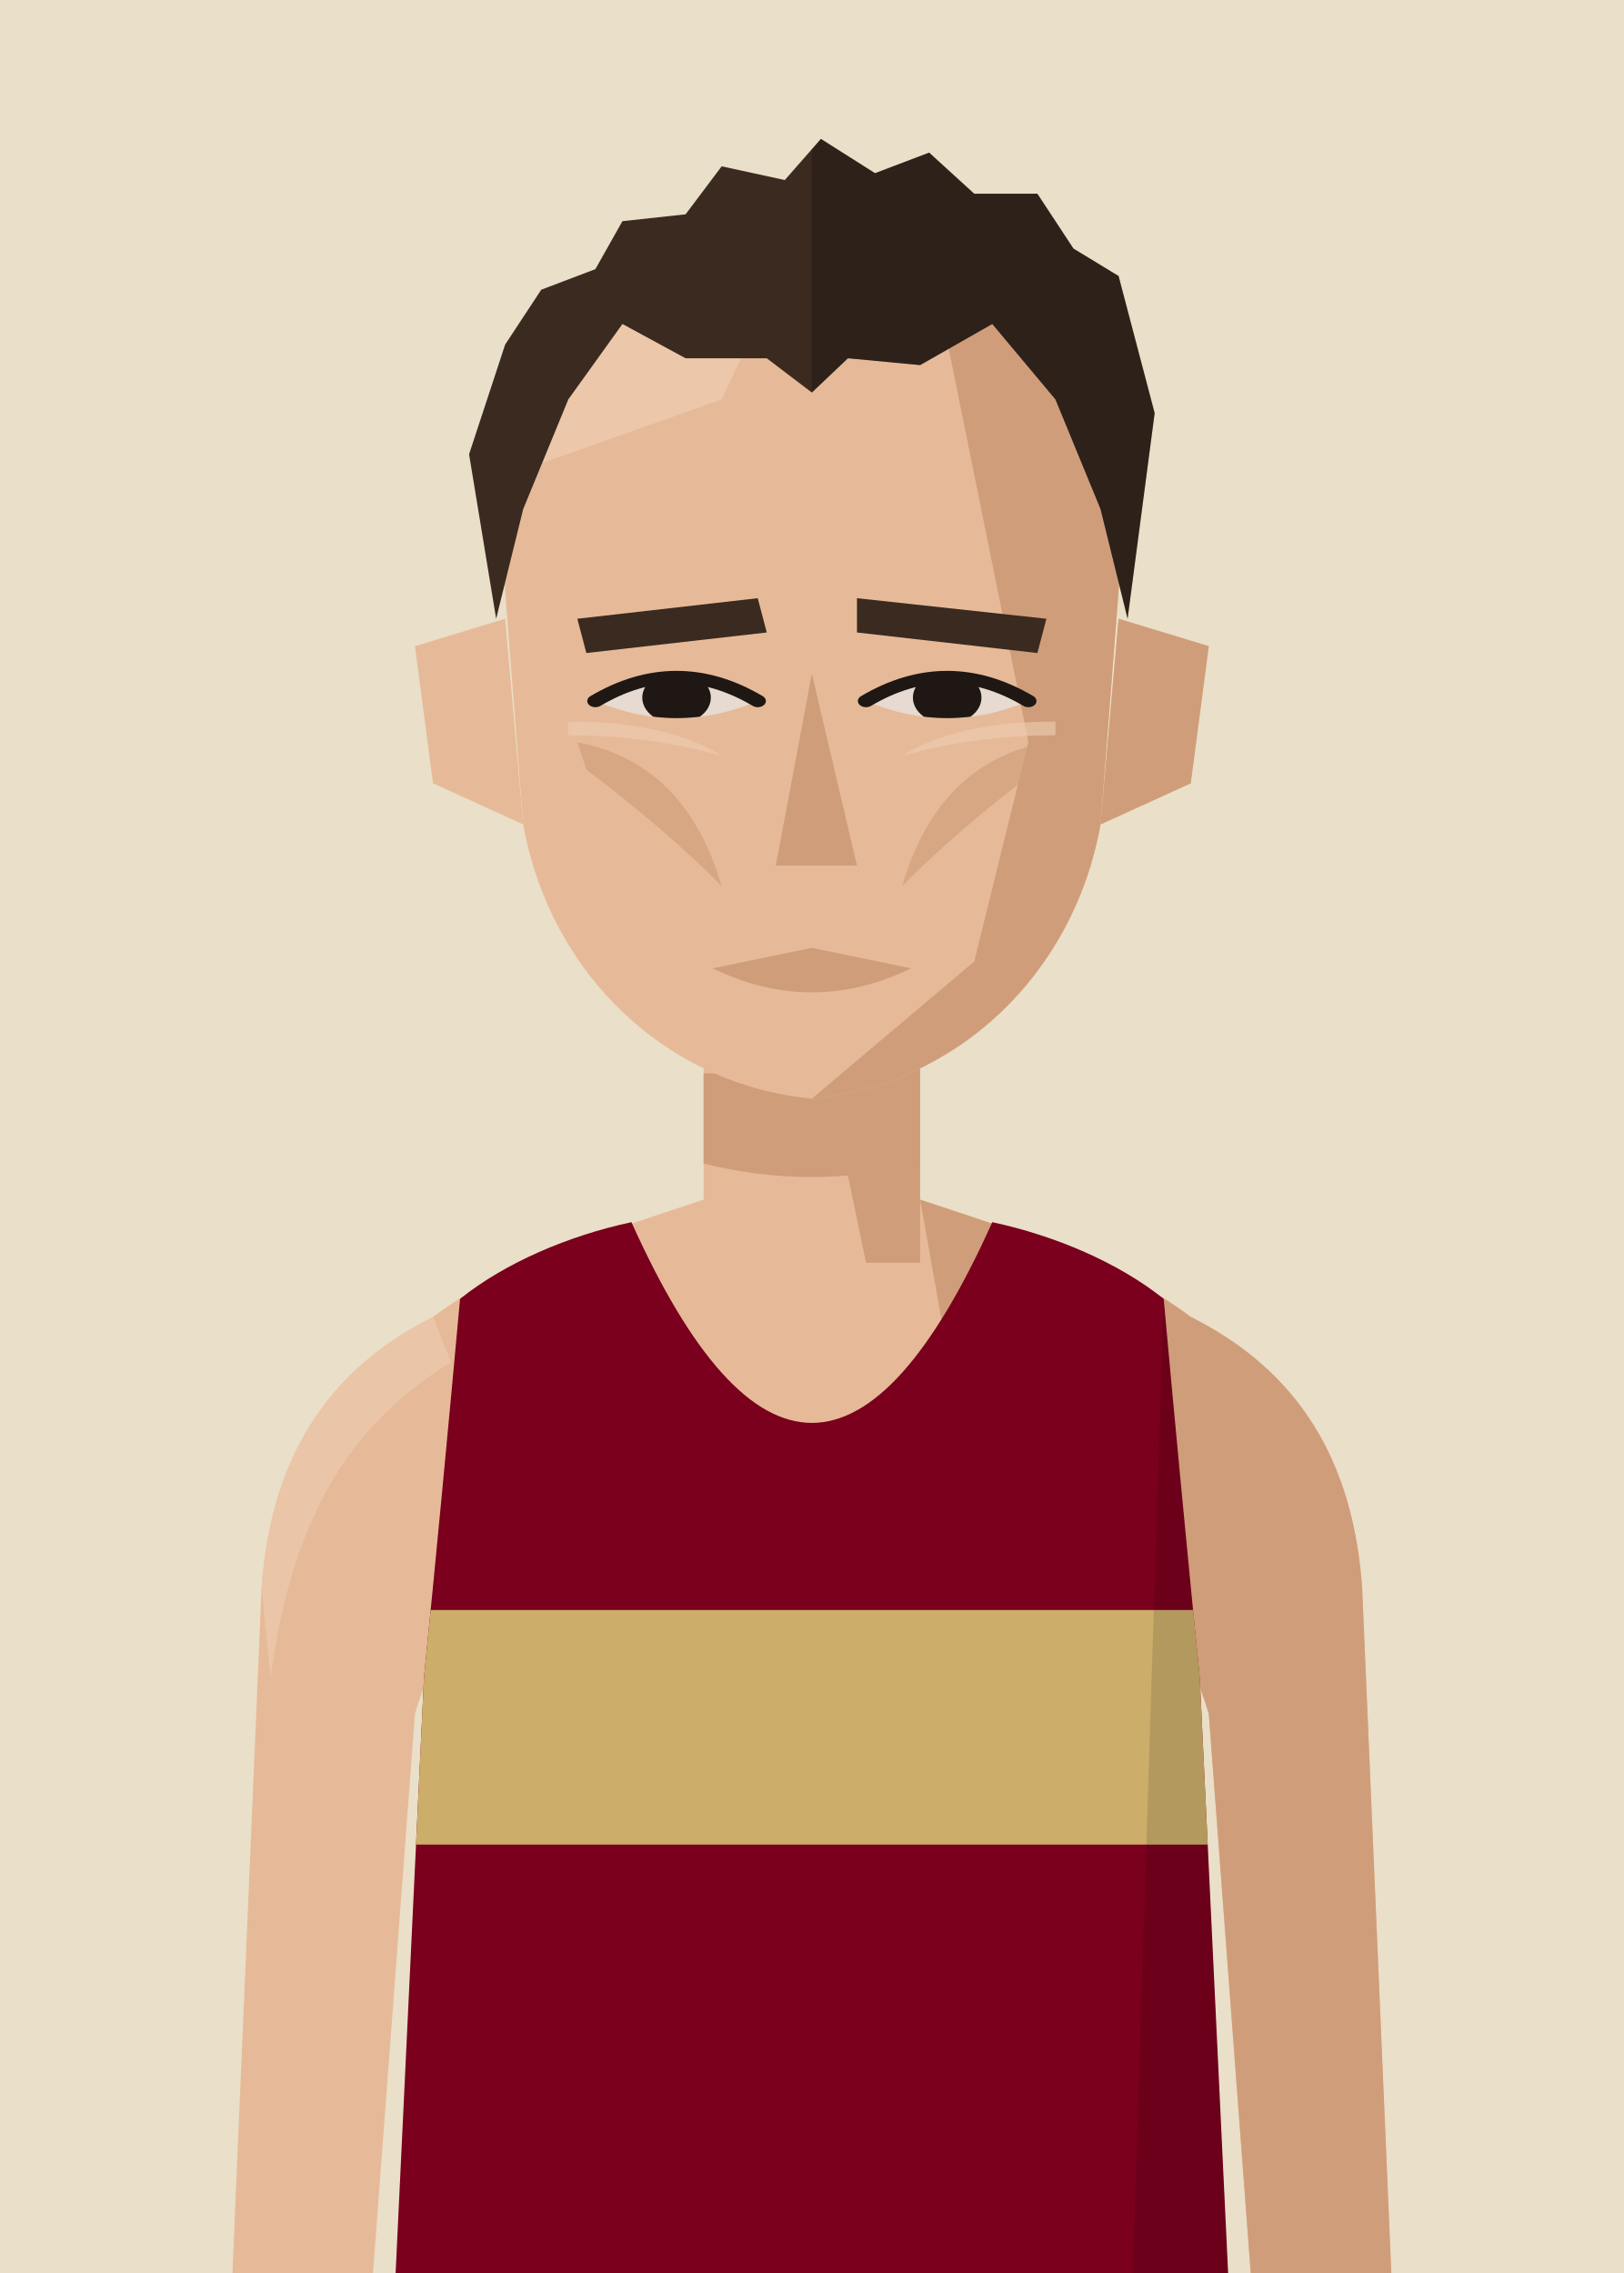
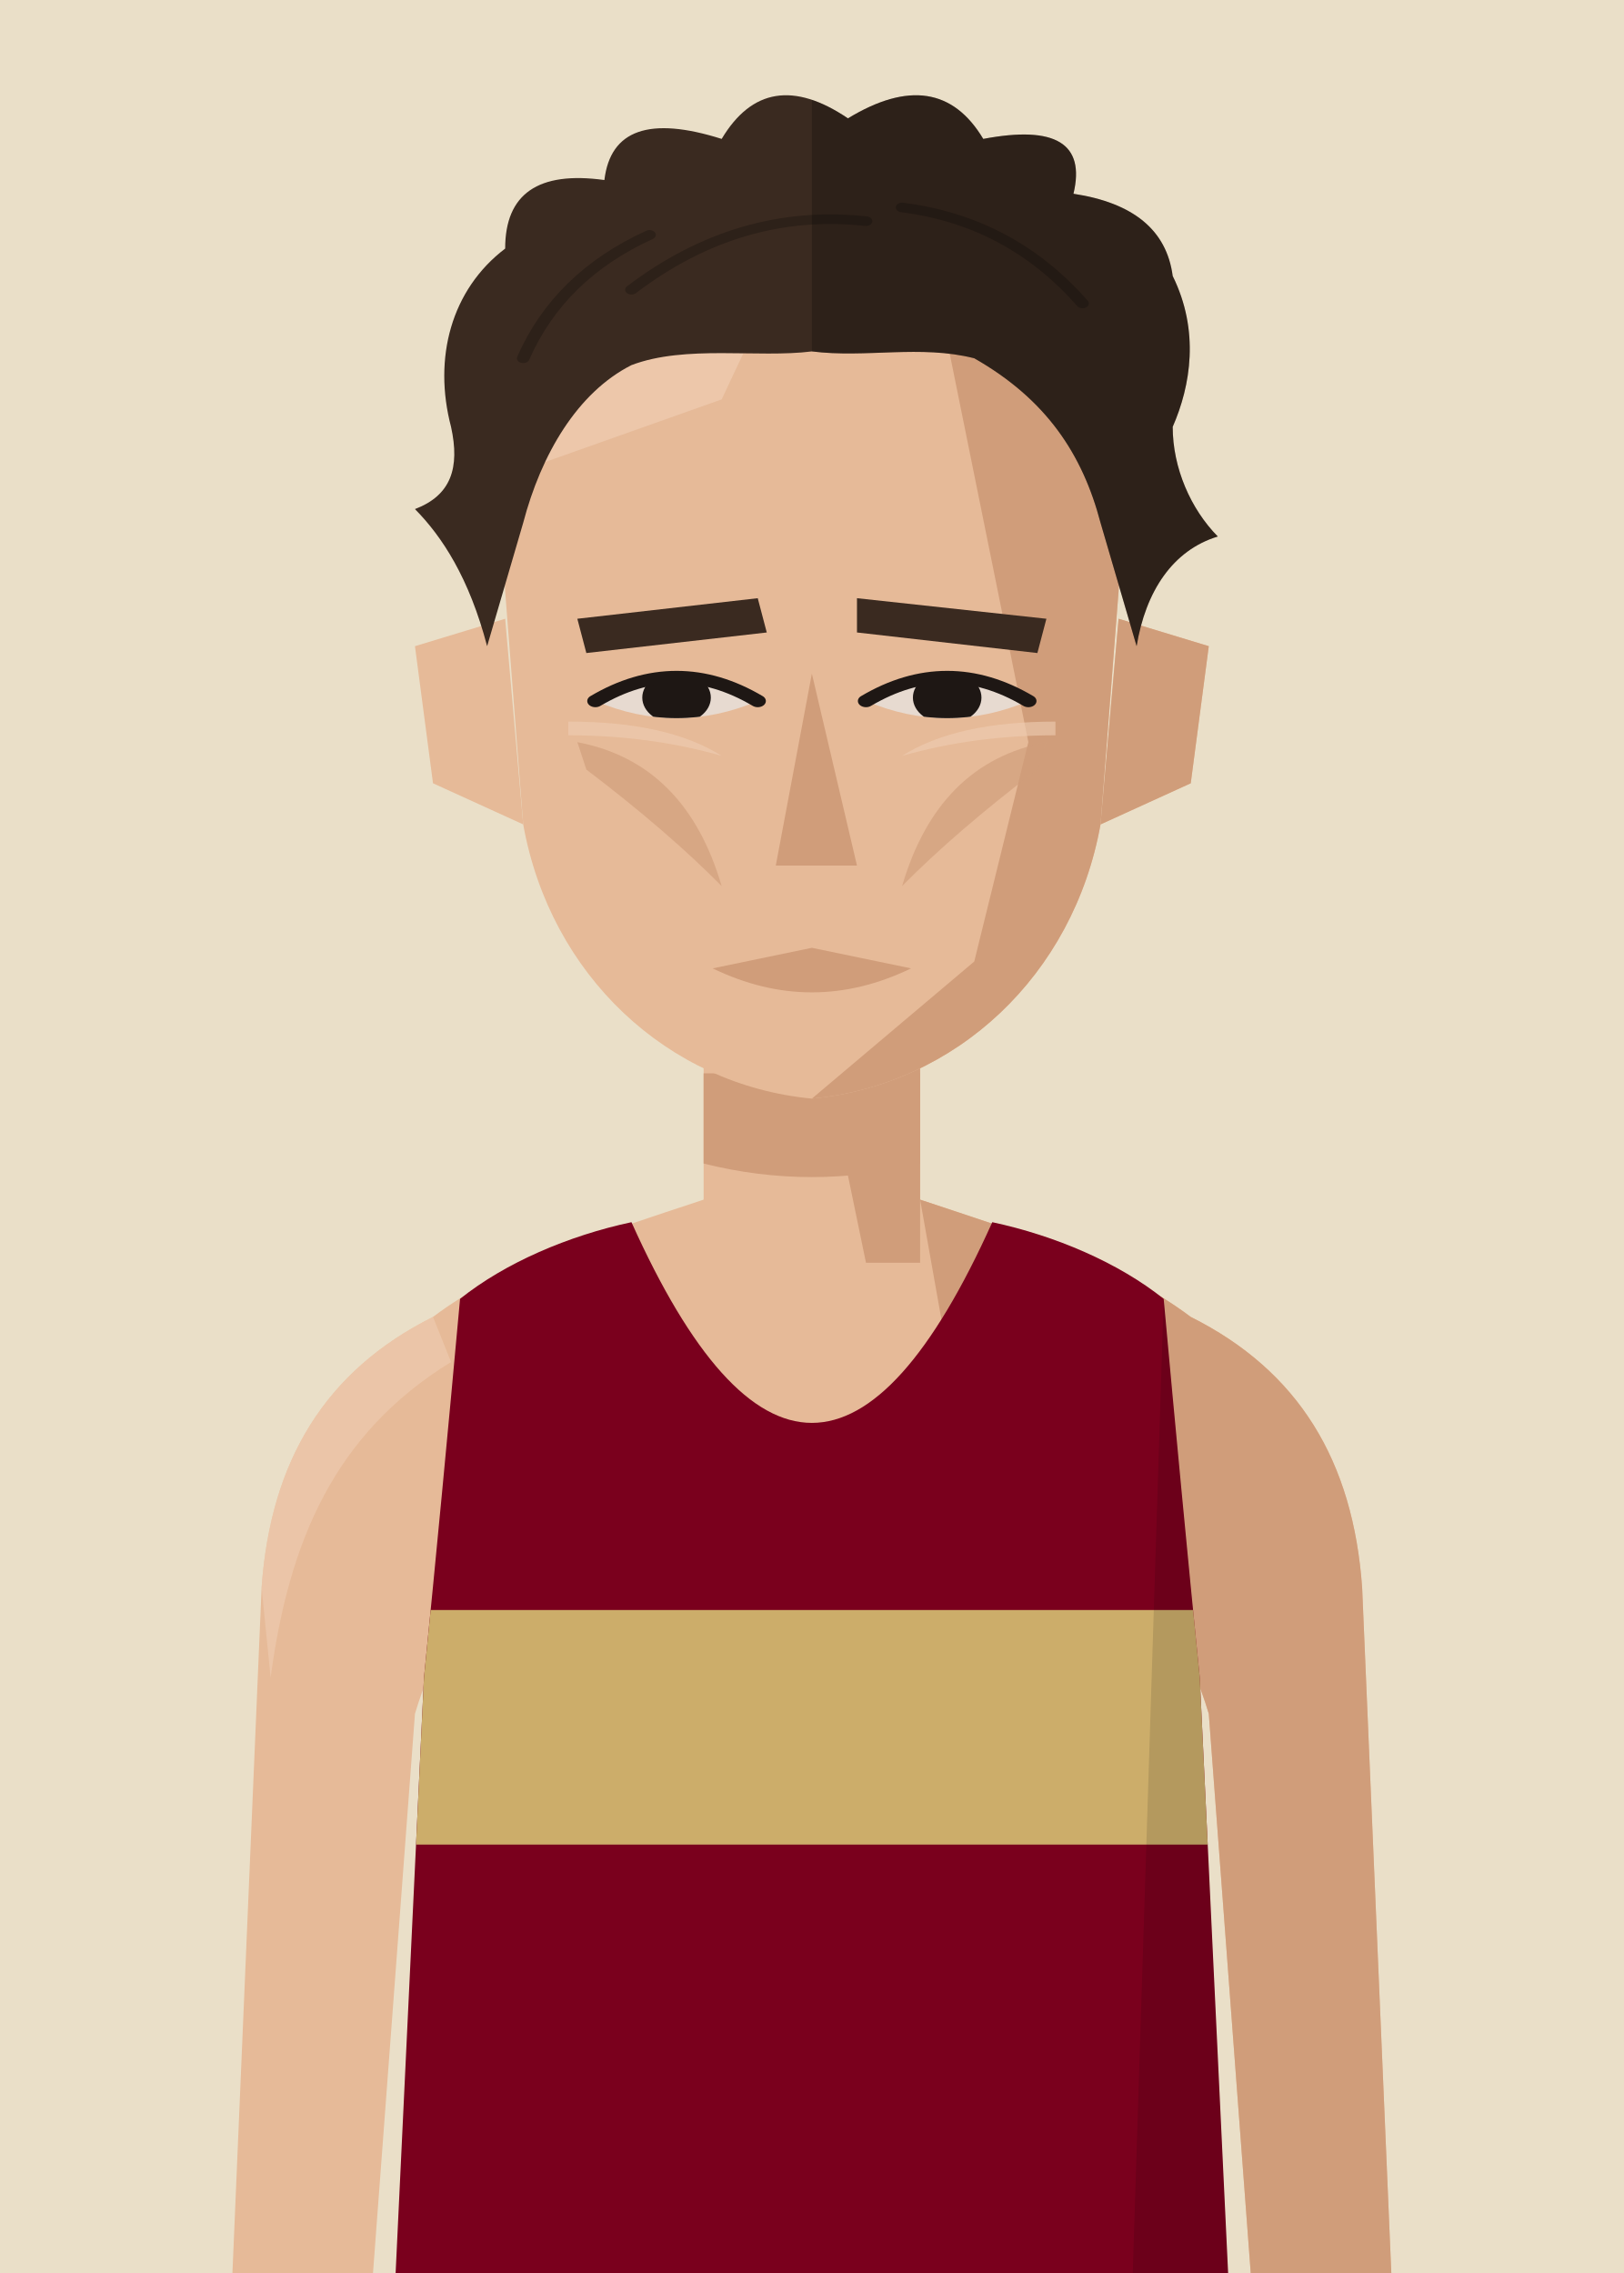
<svg xmlns="http://www.w3.org/2000/svg" viewBox="10 20 180 252">
  <defs>
    <clipPath id="vf">
      <path d="M53,330 L57,246 Q59,226 61,204 C66,200 73,197 80,195.5 Q100,240 120,195.5 C127,197 134,200 139,204 Q141,226 143,246 L147,330 Z" />
    </clipPath>
    <clipPath id="hf">
      <path d="M66,96 C64,58 80,40 100,40 C120,40 136,58 134,96 L132,130 C129,152 116,168 100,170 C84,168 71,152 68,130 Z" />
    </clipPath>
    <clipPath id="rf">
      <rect x="100" y="0" width="100" height="300" />
    </clipPath>
    <clipPath id="ef">
      <path d="M76,112 Q85,105 94,112 Q85,117 76,112 Z" />
      <path d="M106,112 Q115,105 124,112 Q115,117 106,112 Z" />
    </clipPath>
    <clipPath id="cf">
      <rect x="0" y="92" width="200" height="300" />
    </clipPath>
  </defs>
  <rect width="200" height="280" fill="#EADFC8" />
  <g transform="translate(0,-40)">
    <rect x="88" y="171" width="24" height="37" fill="#E6BA98" />
    <path d="M88,193 C76,197 66,200 58,206 C46,212 40,222 39,236 L35,330 L50,330 L56,250 Q59,240 64,238 L136,238 Q141,240 144,250 L150,330 L165,330 L161,236 C160,222 154,212 142,206 C134,200 124,197 112,193" fill="#E6BA98" />
    <g fill="#D09D7A">
      <path d="M112,193 C124,197 134,200 142,206 C154,212 160,222 161,236 L165,330 L150,330 L144,250 Q141,240 136,238 L120,238 Z" />
      <path d="M58,206 C46,212 40,222 39,236 L40,246 C42,231 47,219 60,211 Z" fill="#EFCDB2" opacity=".6" />
      <polygon points="100,171 112,171 112,200 106,200" />
      <path d="M88,179 L112,179 L112,189 Q100,192 88,189 Z" />
    </g>
    <g transform="translate(0,83) scale(1,0.76) translate(0,-40)">
      <g fill="#E6BA98">
        <path d="M66,100 L56,104 L58,124 L68,130 Z" />
        <path d="M134,100 L144,104 L142,124 L132,130 Z" />
        <path d="M66,96 C64,58 80,40 100,40 C120,40 136,58 134,96 L132,130 C129,152 116,168 100,170 C84,168 71,152 68,130 Z" />
      </g>
      <path d="M134,100 L144,104 L142,124 L132,130 Z" fill="#D09D7A" />
      <g clip-path="url(#hf)">
        <polygon points="112,40 140,40 140,180 100,180 100,170 118,150 124,118 120,92" fill="#D09D7A" />
        <polygon points="60,40 100,40 90,68 60,82" fill="#EFCDB2" opacity=".7" />
      </g>
      <g fill="#3A2A20">
        <polygon points="74,100 94,97 95,102 75,105" />
        <polygon points="105,97 126,100 125,105 105,102" />
      </g>
      <g fill="#E7DAD0">
        <path d="M76,112 Q85,105 94,112 Q85,117 76,112 Z" />
        <path d="M106,112 Q115,105 124,112 Q115,117 106,112 Z" />
      </g>
      <g clip-path="url(#ef)" fill="#1E1714">
        <circle cx="85" cy="111.5" r="3.8" />
        <circle cx="115" cy="111.5" r="3.8" />
      </g>
      <g fill="none" stroke="#1E1714" stroke-width="1.8" stroke-linecap="round">
        <path d="M76,112 Q85,105 94,112" />
        <path d="M106,112 Q115,105 124,112" />
      </g>
      <polygon points="100,108 105,136 96,136" fill="#D09D7A" />
      <path d="M89,151 L100,148 L111,151 Q100,158 89,151 Z" fill="#D09D7A" />
      <g fill="#D09D7A" opacity=".65">
        <path d="M74,118 Q86,121 90,139 Q84,131 75,122 Z" />
        <path d="M126,118 Q114,121 110,139 Q116,131 125,122 Z" />
      </g>
      <g fill="#EFCDB2" opacity=".6">
        <path d="M73,115 Q84,115 90,120 Q82,117 73,117 Z" />
        <path d="M127,115 Q116,115 110,120 Q118,117 127,117 Z" />
      </g>
      <g fill="#3A2A20">
-         <path d="M65,100 L62,76 L66,60 L70,52 L76,49 L79,42 L86,41 L90,34 L97,36 L101,30 L107,35 L113,32 L118,38 L125,38 L129,46 L134,50 L138,70 L135,100 L132,84 L127,68 L120,57 L112,63 L104,62 L100,67 L95,62 L86,62 L79,57 L73,68 L68,84 Z" />
+         <path d="M64,104 C62,94 59,88 56,84 C60,82 61,78 60,72 C58,62 60,52 66,46 Q66,34 77,36 Q78,25 90,30 Q95,19 104,27 Q114,19 119,30 Q131,27 129,38 Q139,40 140,50 C143,58 142,66 140,72 C140,78 142,84 145,88 C140,90 137,96 136,104 L132,86 C130,76 126,68 118,62 C112,60 106,62 100,61 C94,62 86,60 80,63 C74,67 70,76 68,86 Z" />
+         <g fill="none" stroke="#000" stroke-opacity=".22" stroke-width="1.4" stroke-linecap="round">
+           <path d="M80,52 Q92,40 106,42" />
+           <path d="M110,40 Q122,42 130,54" />
+           <path d="M68,62 Q72,50 82,44" />
+         </g>
        <g clip-path="url(#rf)" fill="#000" opacity=".22">
-           <path d="M65,100 L62,76 L66,60 L70,52 L76,49 L79,42 L86,41 L90,34 L97,36 L101,30 L107,35 L113,32 L118,38 L125,38 L129,46 L134,50 L138,70 L135,100 L132,84 L127,68 L120,57 L112,63 L104,62 L100,67 L95,62 L86,62 L79,57 L73,68 L68,84 Z" />
+           <path d="M64,104 C62,94 59,88 56,84 C60,82 61,78 60,72 C58,62 60,52 66,46 Q66,34 77,36 Q78,25 90,30 Q95,19 104,27 Q114,19 119,30 Q131,27 129,38 Q139,40 140,50 C143,58 142,66 140,72 C140,78 142,84 145,88 C140,90 137,96 136,104 L132,86 C130,76 126,68 118,62 C112,60 106,62 100,61 C94,62 86,60 80,63 C74,67 70,76 68,86 Z" />
+           <g fill="none" stroke="#000" stroke-opacity=".22" stroke-width="1.4" stroke-linecap="round">
+             <path d="M80,52 Q92,40 106,42" />
+             <path d="M110,40 Q122,42 130,54" />
+             <path d="M68,62 Q72,50 82,44" />
+           </g>
        </g>
      </g>
    </g>
    <g clip-path="url(#vf)">
      <path d="M53,330 L57,246 Q59,226 61,204 C66,200 73,197 80,195.5 Q100,240 120,195.5 C127,197 134,200 139,204 Q141,226 143,246 L147,330 Z" fill="#7A001D" />
      <g transform="matrix(6.2857 0 0 6.5 37.14 193)">
        <rect x="0" y="7" width="20" height="4" fill="#CCAD6A" />
      </g>
      <path d="M139,204 Q141,226 143,246 L147,330 L135,330 Z" fill="#000" opacity="0.12" />
    </g>
  </g>
</svg>
